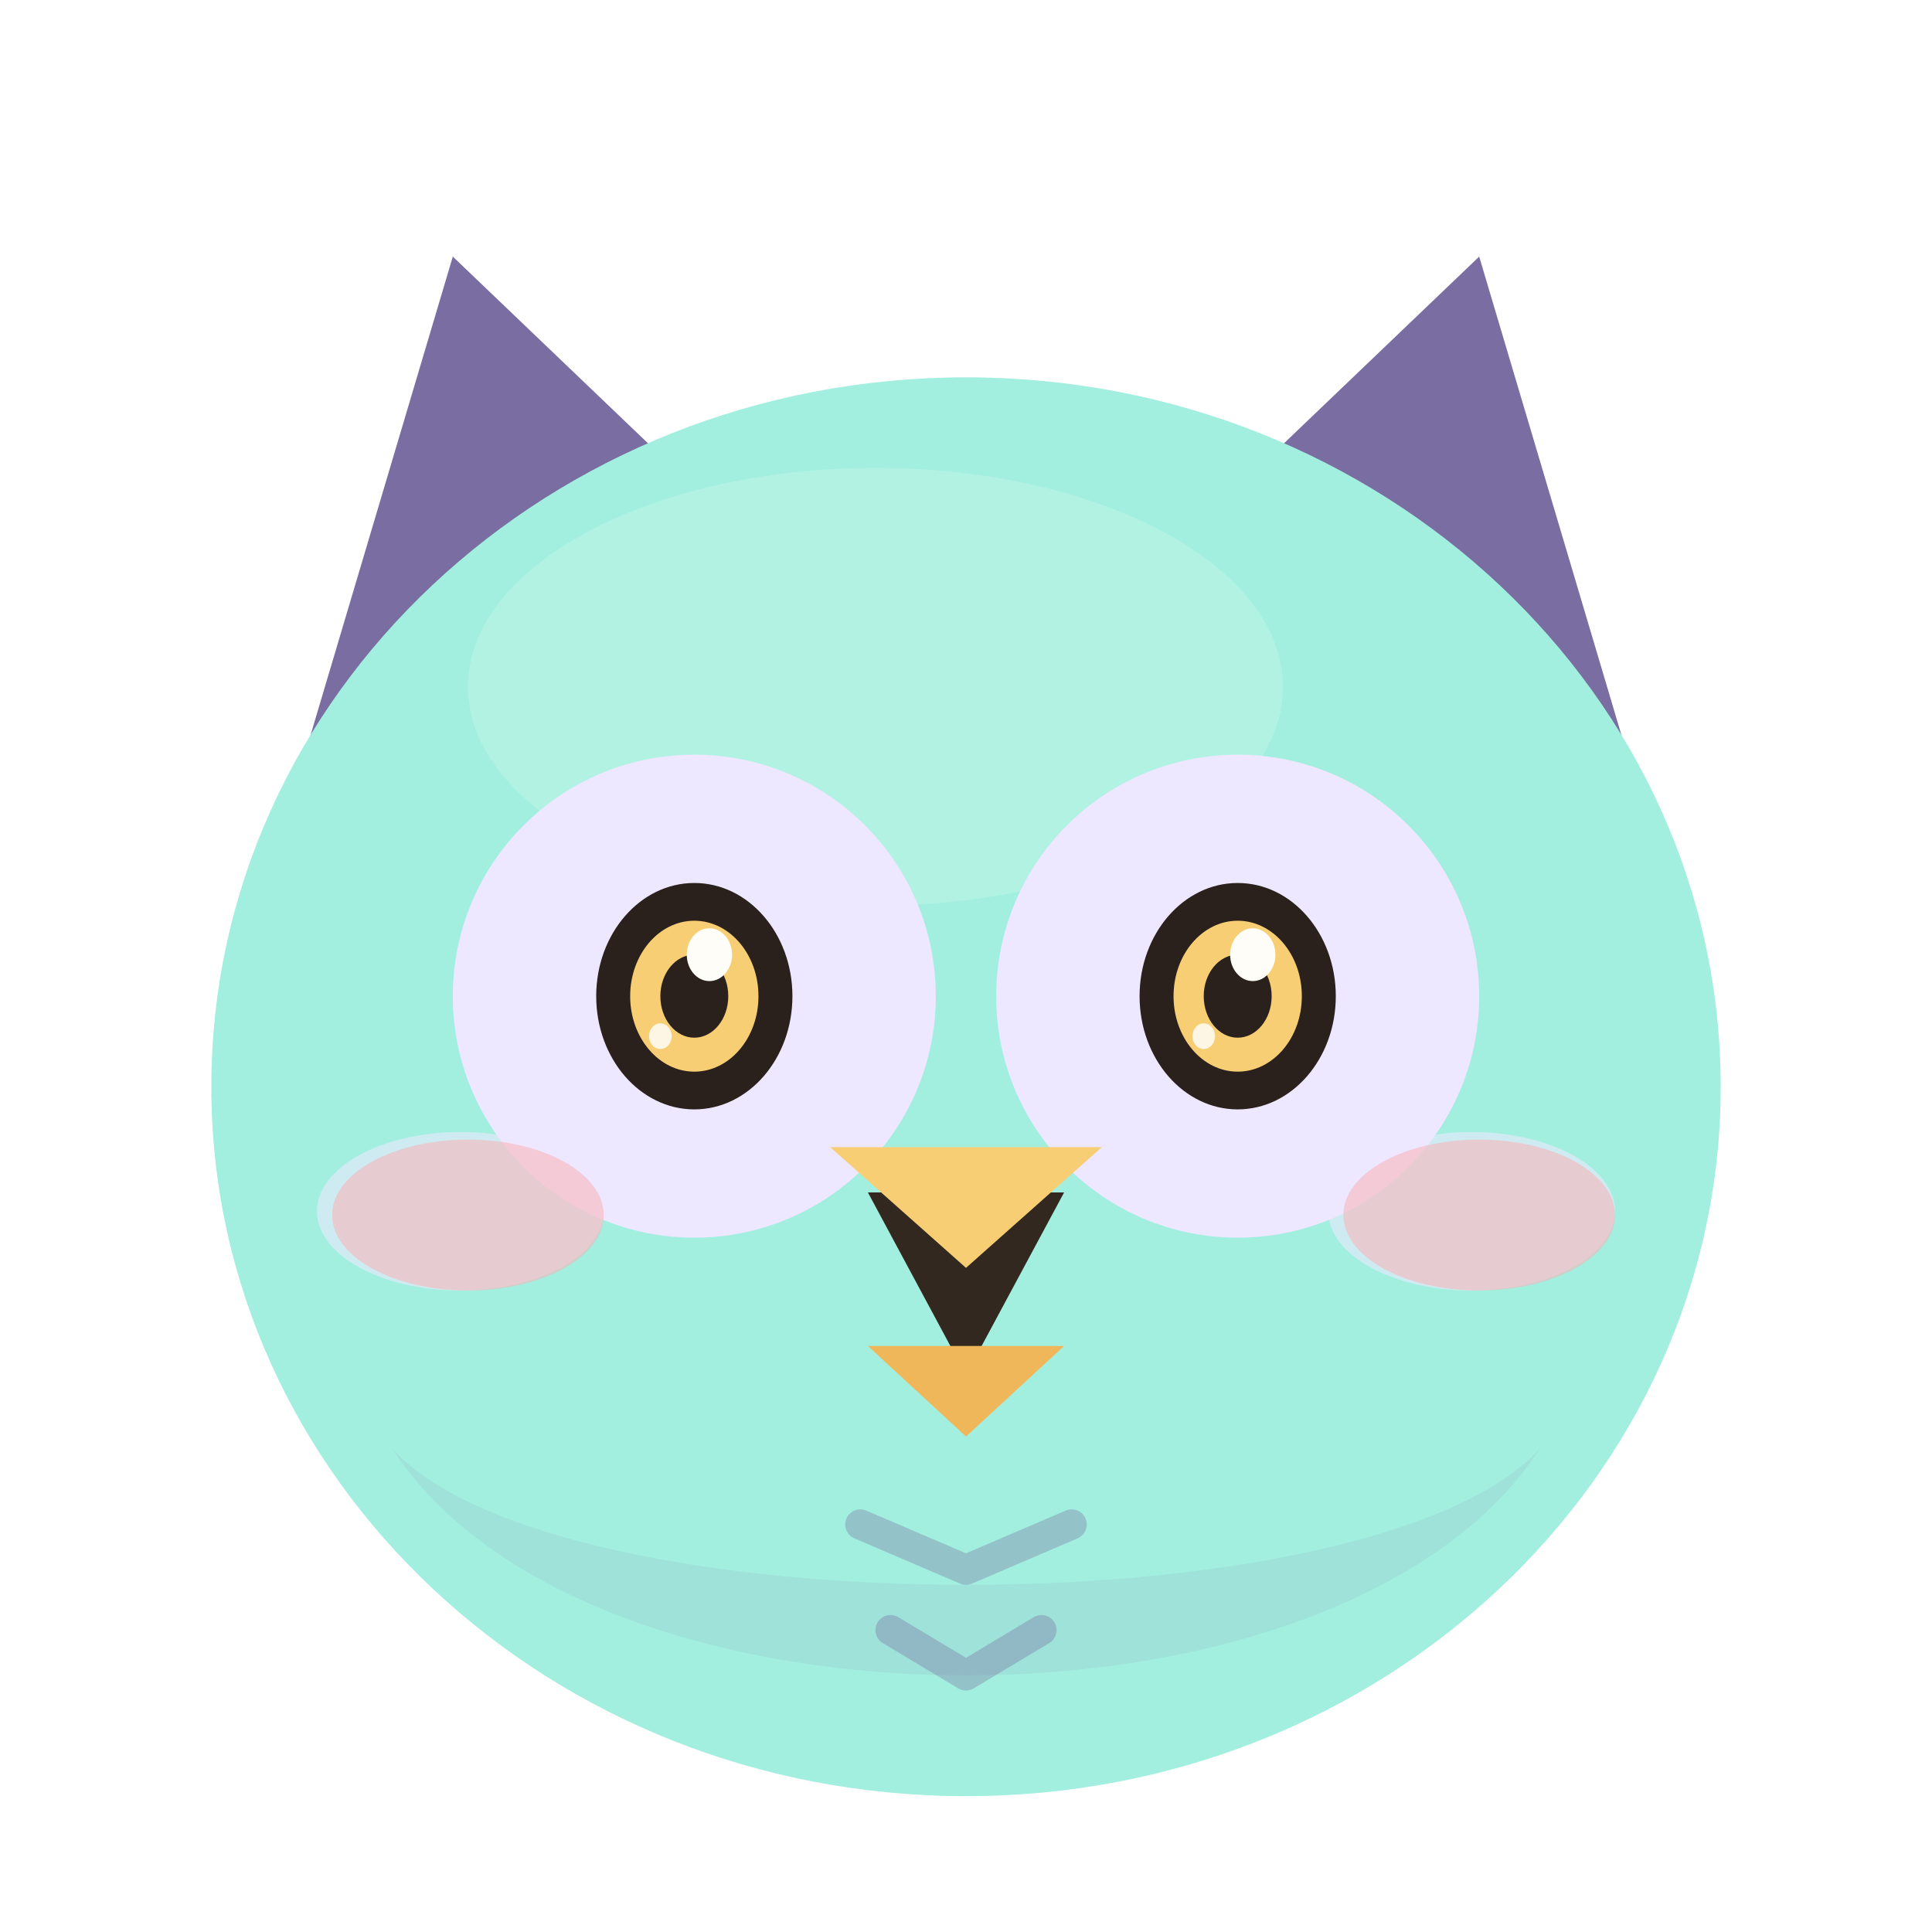
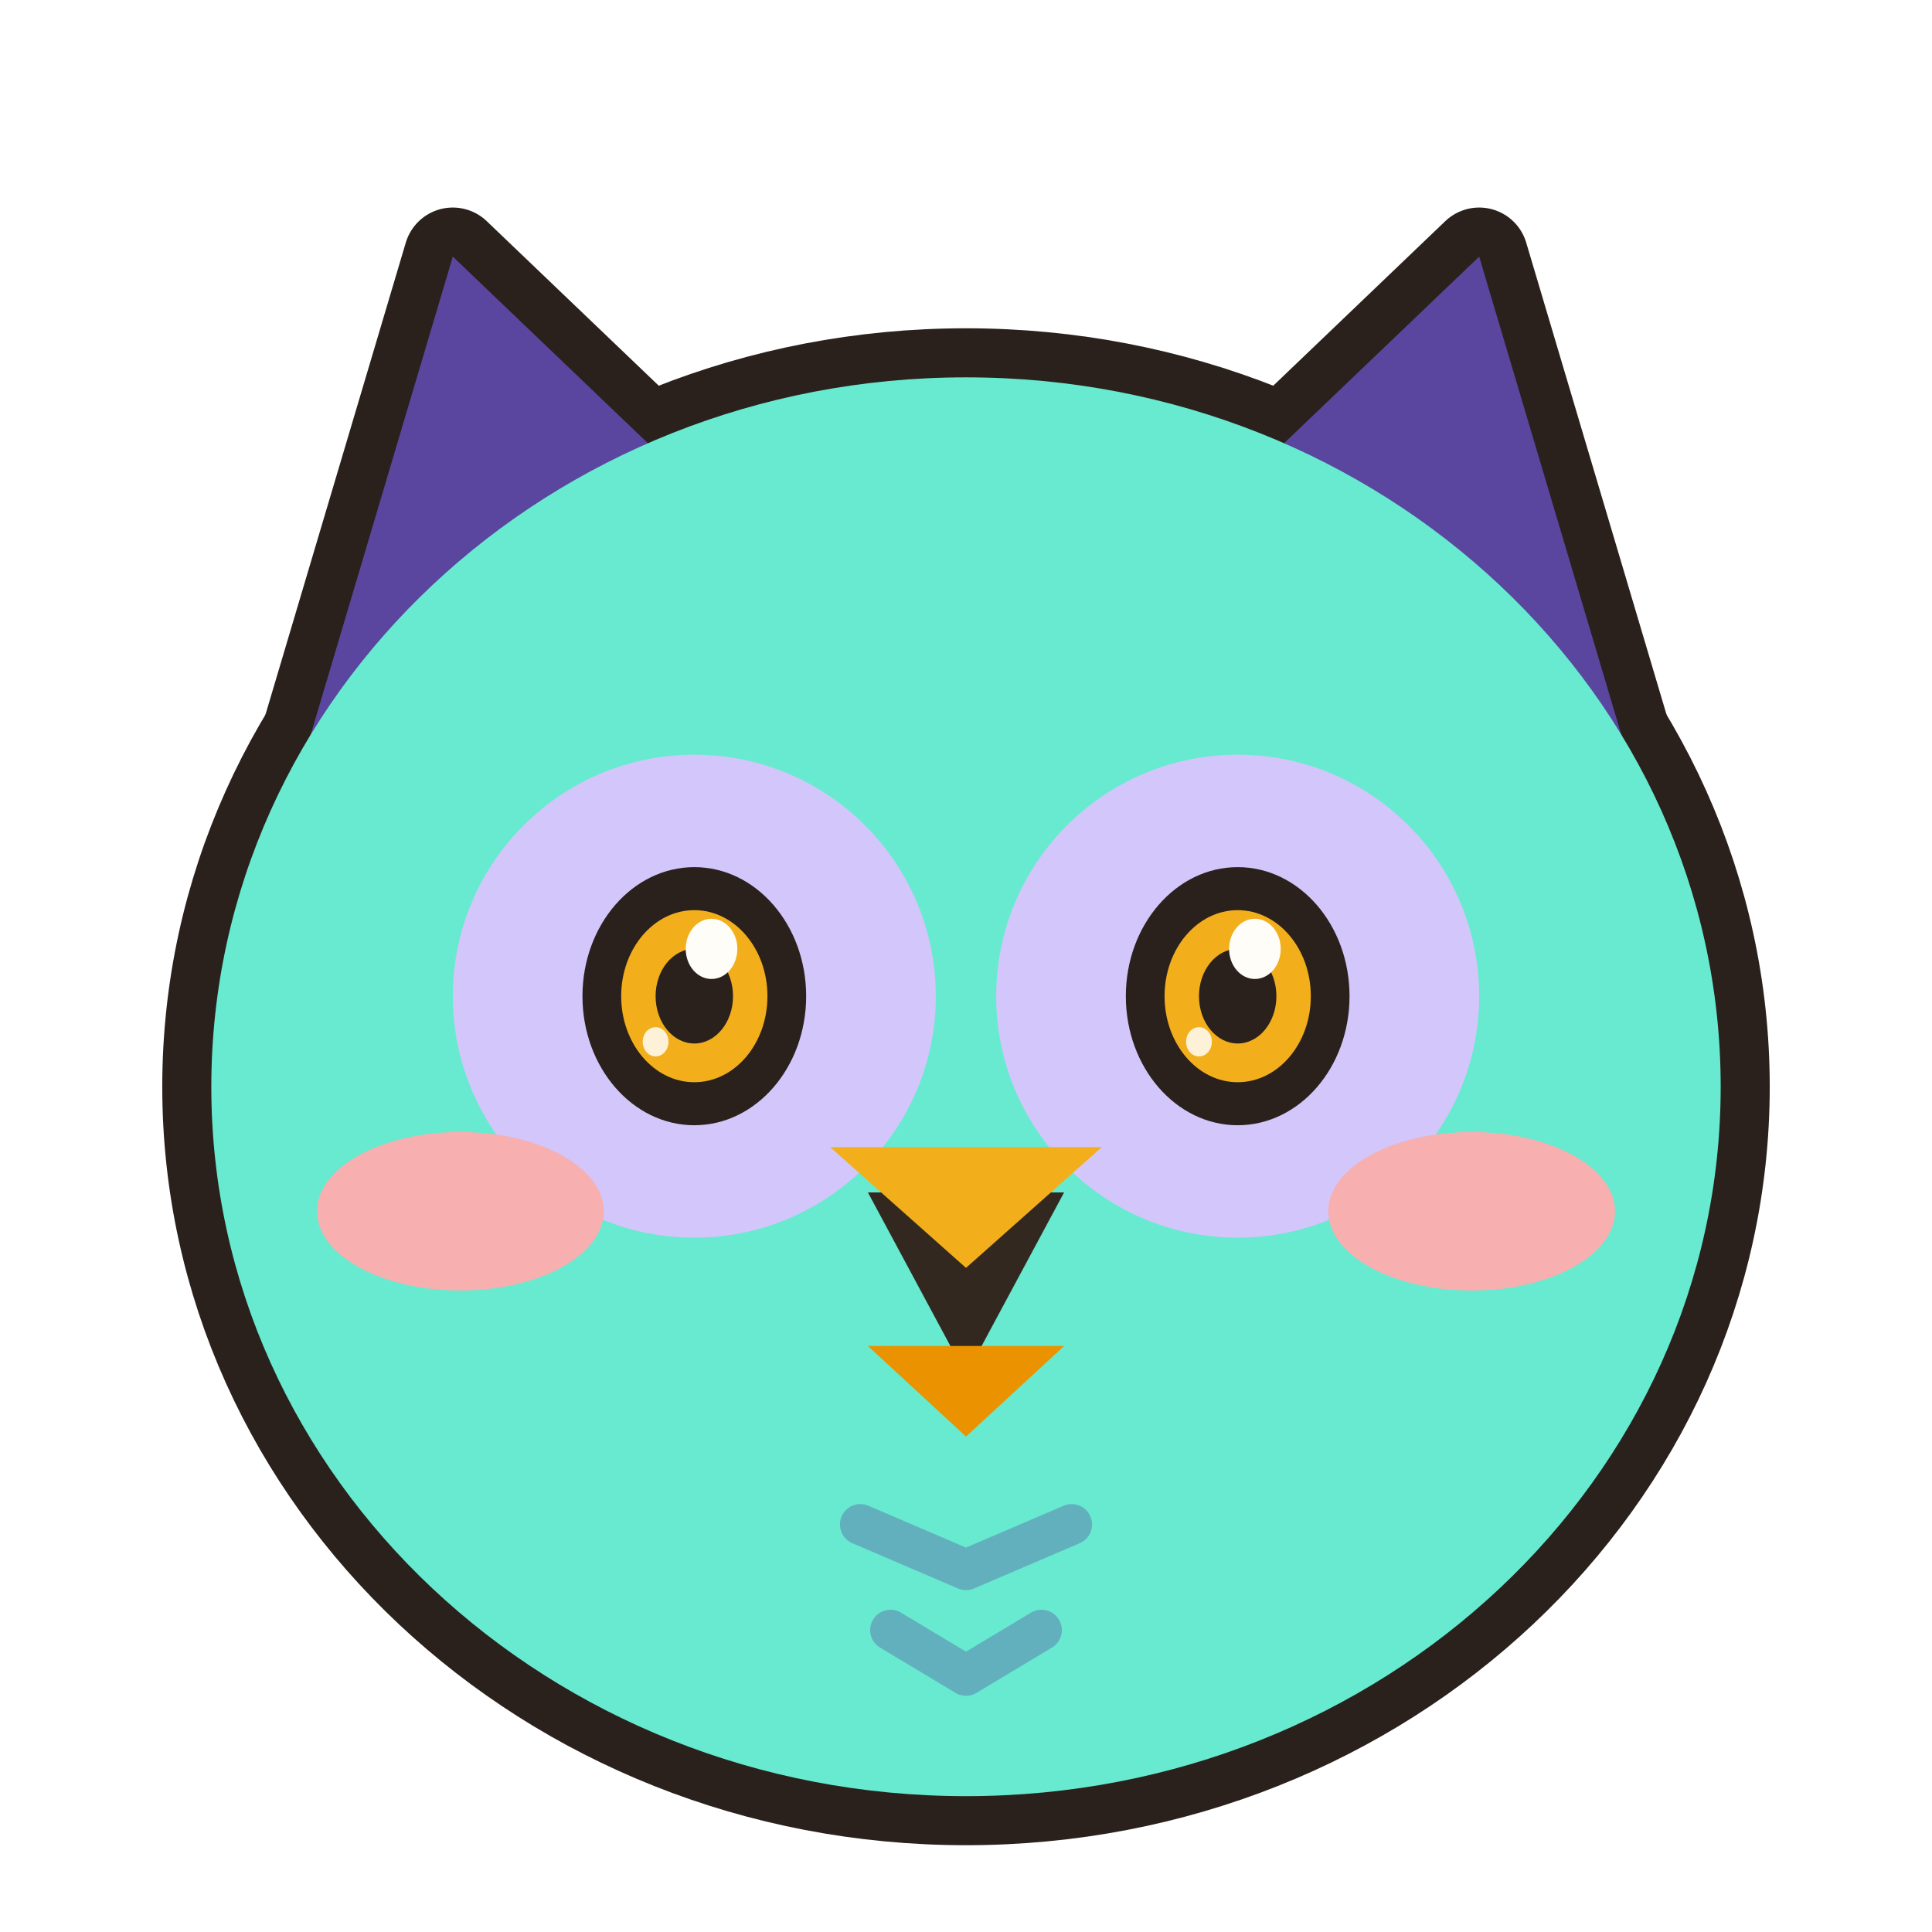
<svg xmlns="http://www.w3.org/2000/svg" viewBox="0 0 256 256" width="256" height="256" role="img" aria-hidden="true">
-   <polygon points="38,108 60,34 106,78" fill="#796da2" />
-   <polygon points="150,78 196,34 218,108" fill="#796da2" />
-   <ellipse cx="128" cy="144" rx="100" ry="94" fill="#a2efdf" />
-   <ellipse cx="116" cy="91" rx="54" ry="29" fill="#fffdf8" fill-opacity="0.170" />
-   <path d="M52 192 C78 232 178 232 204 192 C182 216 74 216 52 192 Z" fill="#796da2" fill-opacity="0.100" />
-   <ellipse cx="92" cy="132" rx="32" ry="32" fill="#ede7ff" />
-   <ellipse cx="164" cy="132" rx="32" ry="32" fill="#ede7ff" />
-   <ellipse cx="61" cy="160.5" rx="19" ry="10.5" fill="#ede7ff" fill-opacity="0.600" />
-   <ellipse cx="195" cy="160.5" rx="19" ry="10.5" fill="#ede7ff" fill-opacity="0.600" />
-   <ellipse cx="62" cy="161" rx="18" ry="10" fill="#f9b3b6" fill-opacity="0.550" />
-   <ellipse cx="196" cy="161" rx="18" ry="10" fill="#f9b3b6" fill-opacity="0.550" />
-   <ellipse cx="92" cy="132" rx="13" ry="15" fill="#2a211c" />
-   <ellipse cx="92" cy="132" rx="8.5" ry="10" fill="#f7ce73" />
-   <ellipse cx="92" cy="132" rx="4.5" ry="5.5" fill="#2a211c" />
-   <ellipse cx="94" cy="126.5" rx="3" ry="3.5" fill="#fffdf8" />
-   <ellipse cx="87.5" cy="137.3" rx="1.5" ry="1.7" fill="#fffdf8" fill-opacity="0.850" />
-   <ellipse cx="164" cy="132" rx="13" ry="15" fill="#2a211c" />
-   <ellipse cx="164" cy="132" rx="8.5" ry="10" fill="#f7ce73" />
-   <ellipse cx="164" cy="132" rx="4.5" ry="5.5" fill="#2a211c" />
-   <ellipse cx="166" cy="126.5" rx="3" ry="3.5" fill="#fffdf8" />
-   <ellipse cx="159.5" cy="137.3" rx="1.5" ry="1.7" fill="#fffdf8" fill-opacity="0.850" />
+   <polygon points="38,108 60,34 106,78" fill="#2a211c" stroke="#2a211c" stroke-width="13" stroke-linejoin="round" />
+   <polygon points="150,78 196,34 218,108" fill="#2a211c" stroke="#2a211c" stroke-width="13" stroke-linejoin="round" />
+   <ellipse cx="128" cy="144" rx="100" ry="94" fill="#2a211c" stroke="#2a211c" stroke-width="13" stroke-linejoin="round" />
+   <polygon points="38,108 60,34 106,78" fill="#5a459f" />
+   <polygon points="150,78 196,34 218,108" fill="#5a459f" />
+   <ellipse cx="128" cy="144" rx="100" ry="94" fill="#67eacf" />
+   <ellipse cx="92" cy="132" rx="32" ry="32" fill="#d3c6fa" />
+   <ellipse cx="164" cy="132" rx="32" ry="32" fill="#d3c6fa" />
+   <ellipse cx="61" cy="160.5" rx="19" ry="10.5" fill="#f8afb0" />
+   <ellipse cx="195" cy="160.5" rx="19" ry="10.5" fill="#f8afb0" />
+   <ellipse cx="92" cy="132" rx="14.82" ry="17.1" fill="#2a211c" />
+   <ellipse cx="92" cy="132" rx="9.69" ry="11.4" fill="#f2af1b" />
+   <ellipse cx="92" cy="132" rx="5.13" ry="6.27" fill="#2a211c" />
+   <ellipse cx="94.28" cy="125.73" rx="3.42" ry="3.99" fill="#fffdf8" />
+   <ellipse cx="86.87" cy="138.042" rx="1.71" ry="1.938" fill="#fffdf8" fill-opacity="0.850" />
+   <ellipse cx="164" cy="132" rx="14.82" ry="17.1" fill="#2a211c" />
+   <ellipse cx="164" cy="132" rx="9.69" ry="11.4" fill="#f2af1b" />
+   <ellipse cx="164" cy="132" rx="5.13" ry="6.27" fill="#2a211c" />
+   <ellipse cx="166.28" cy="125.73" rx="3.42" ry="3.99" fill="#fffdf8" />
+   <ellipse cx="158.87" cy="138.042" rx="1.71" ry="1.938" fill="#fffdf8" fill-opacity="0.850" />
  <polygon points="115,158 141,158 128,182.2" fill="#33281f" />
-   <polygon points="110,152 146,152 128,168" fill="#f7ce73" />
-   <polygon points="115,178.35 141,178.35 128,190.35" fill="#f0b75a" />
-   <polyline points="114,202 128,208 142,202" fill="none" stroke="#796da2" stroke-opacity="0.350" stroke-width="4" stroke-linecap="round" stroke-linejoin="round" />
-   <polyline points="118,216 128,222 138,216" fill="none" stroke="#796da2" stroke-opacity="0.350" stroke-width="4" stroke-linecap="round" stroke-linejoin="round" />
+   <polygon points="110,152 146,152 128,168" fill="#f2af1b" />
+   <polygon points="115,178.35 141,178.35 128,190.35" fill="#eb9200" />
+   <polyline points="114,202 128,208 142,202" fill="none" stroke="#5a459f" stroke-opacity="0.350" stroke-width="5.4" stroke-linecap="round" stroke-linejoin="round" />
+   <polyline points="118,216 128,222 138,216" fill="none" stroke="#5a459f" stroke-opacity="0.350" stroke-width="5.4" stroke-linecap="round" stroke-linejoin="round" />
</svg>
